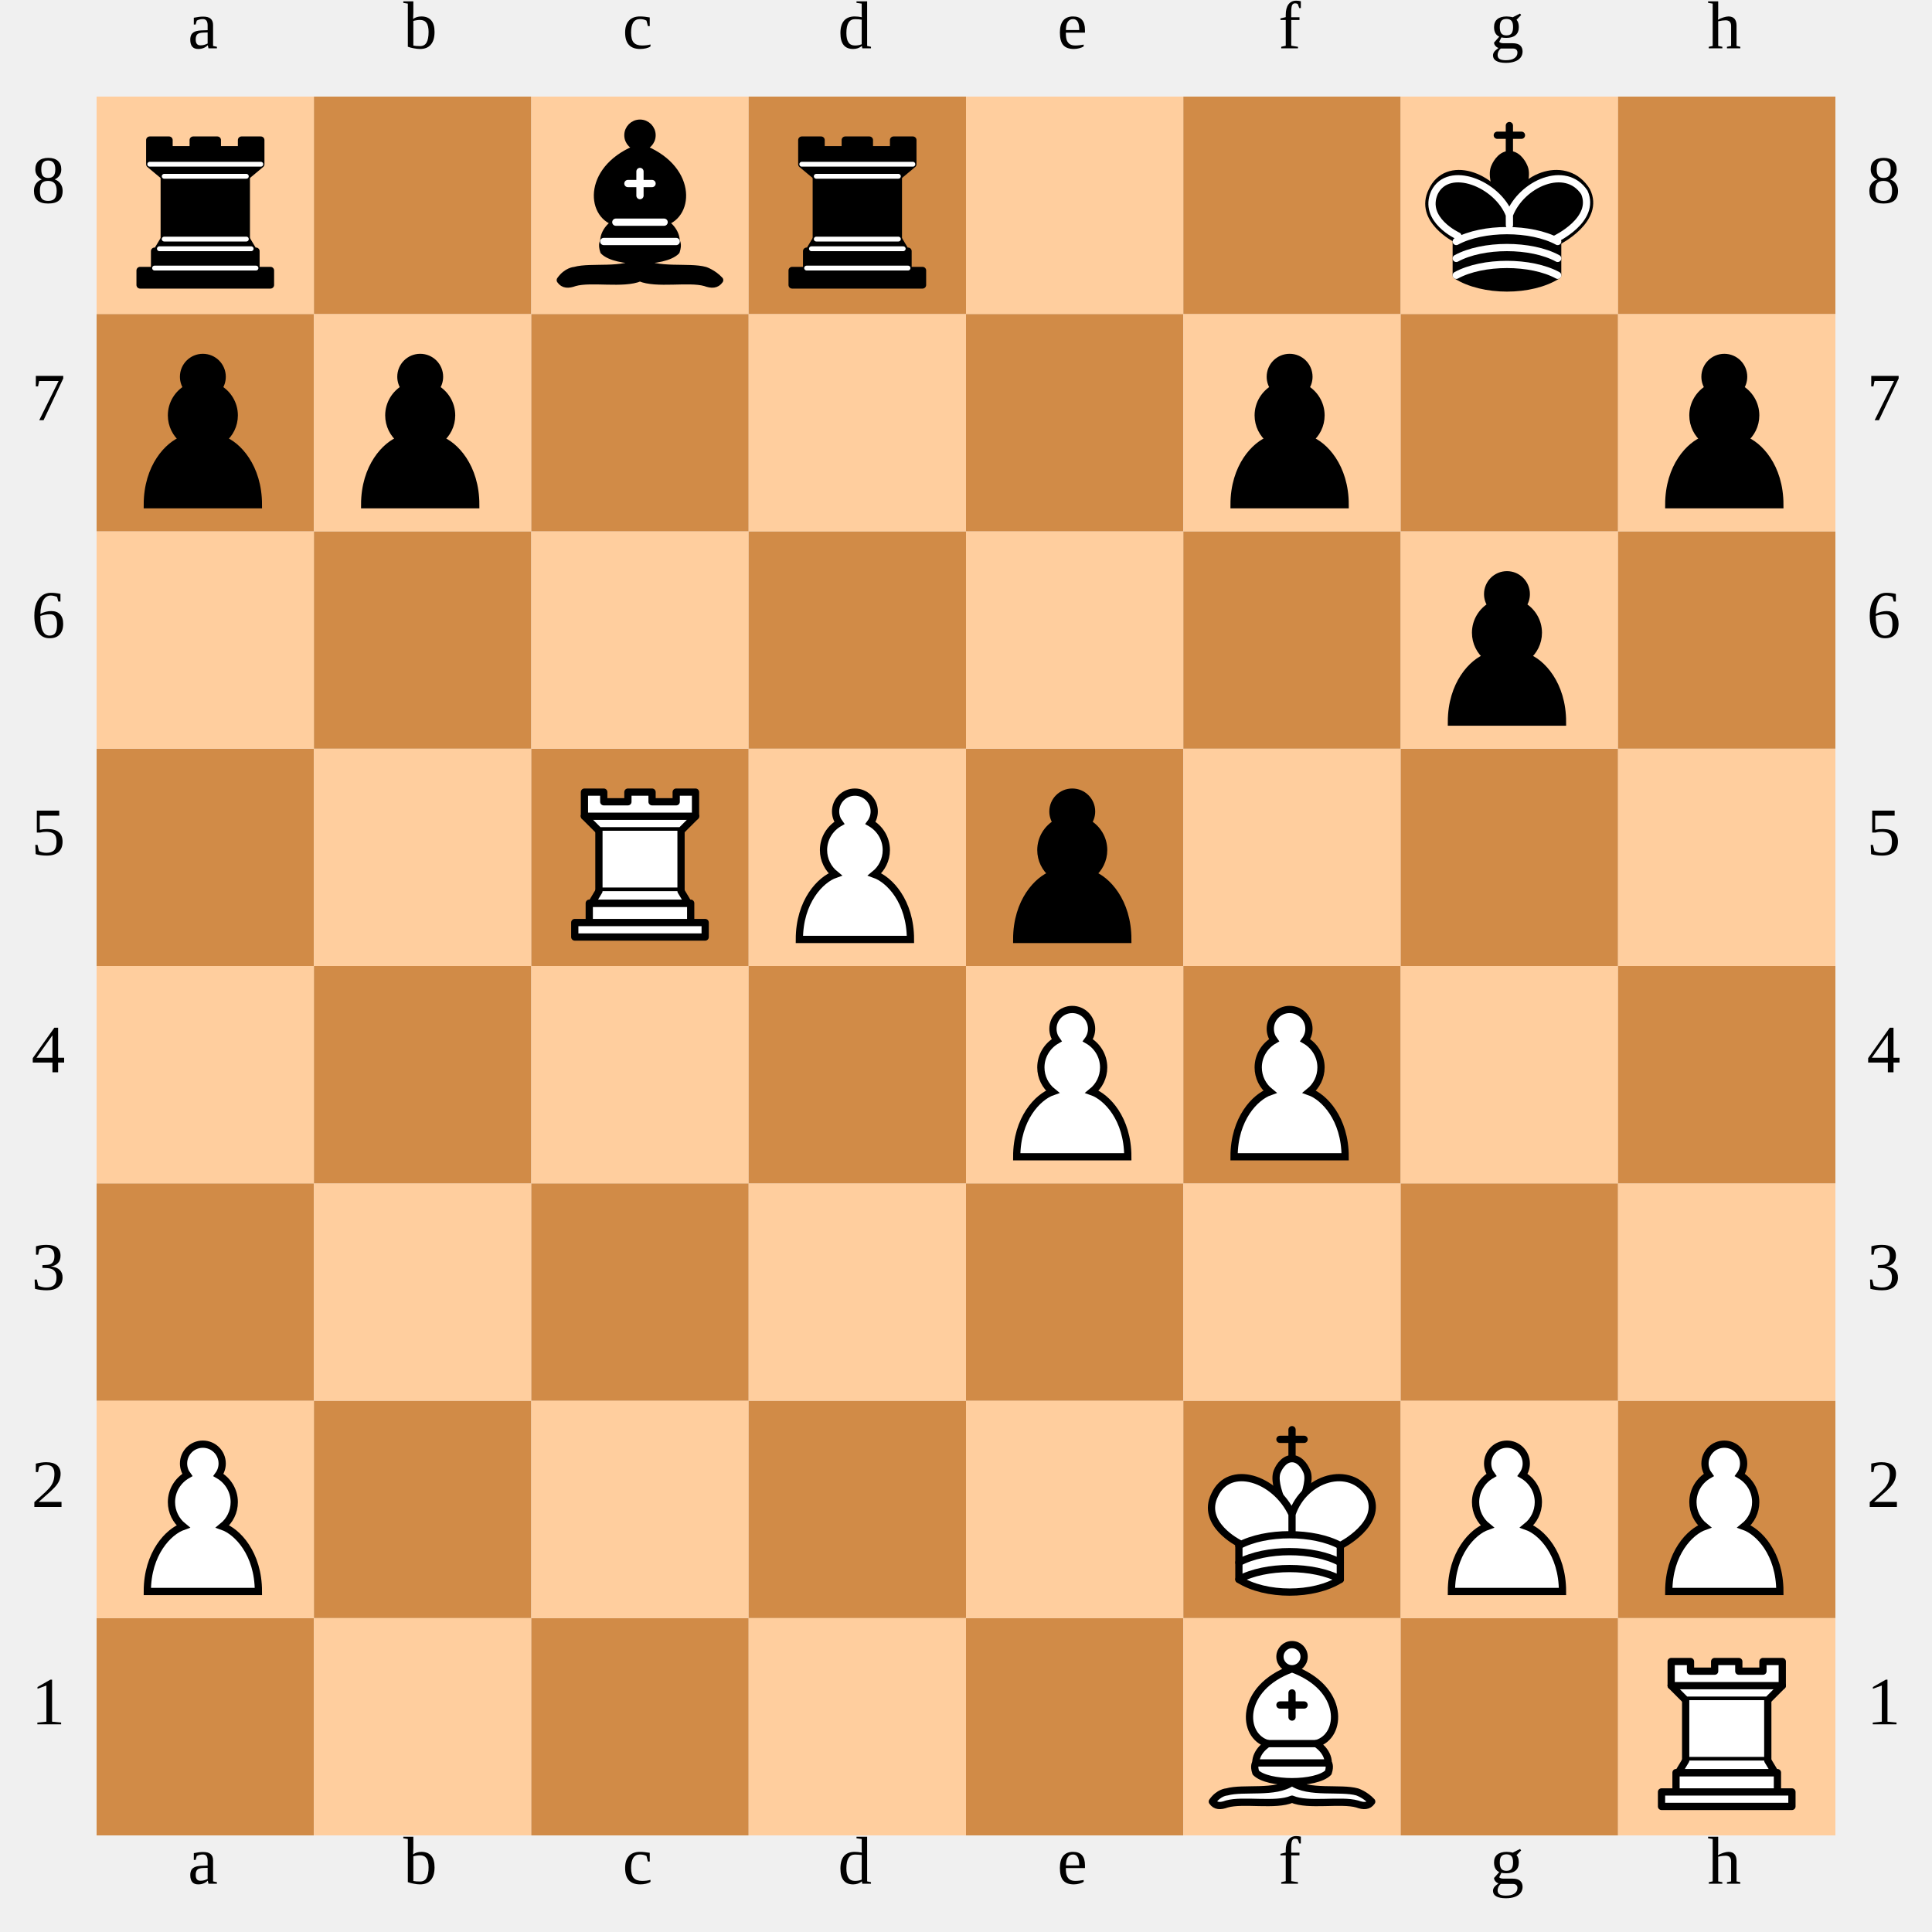
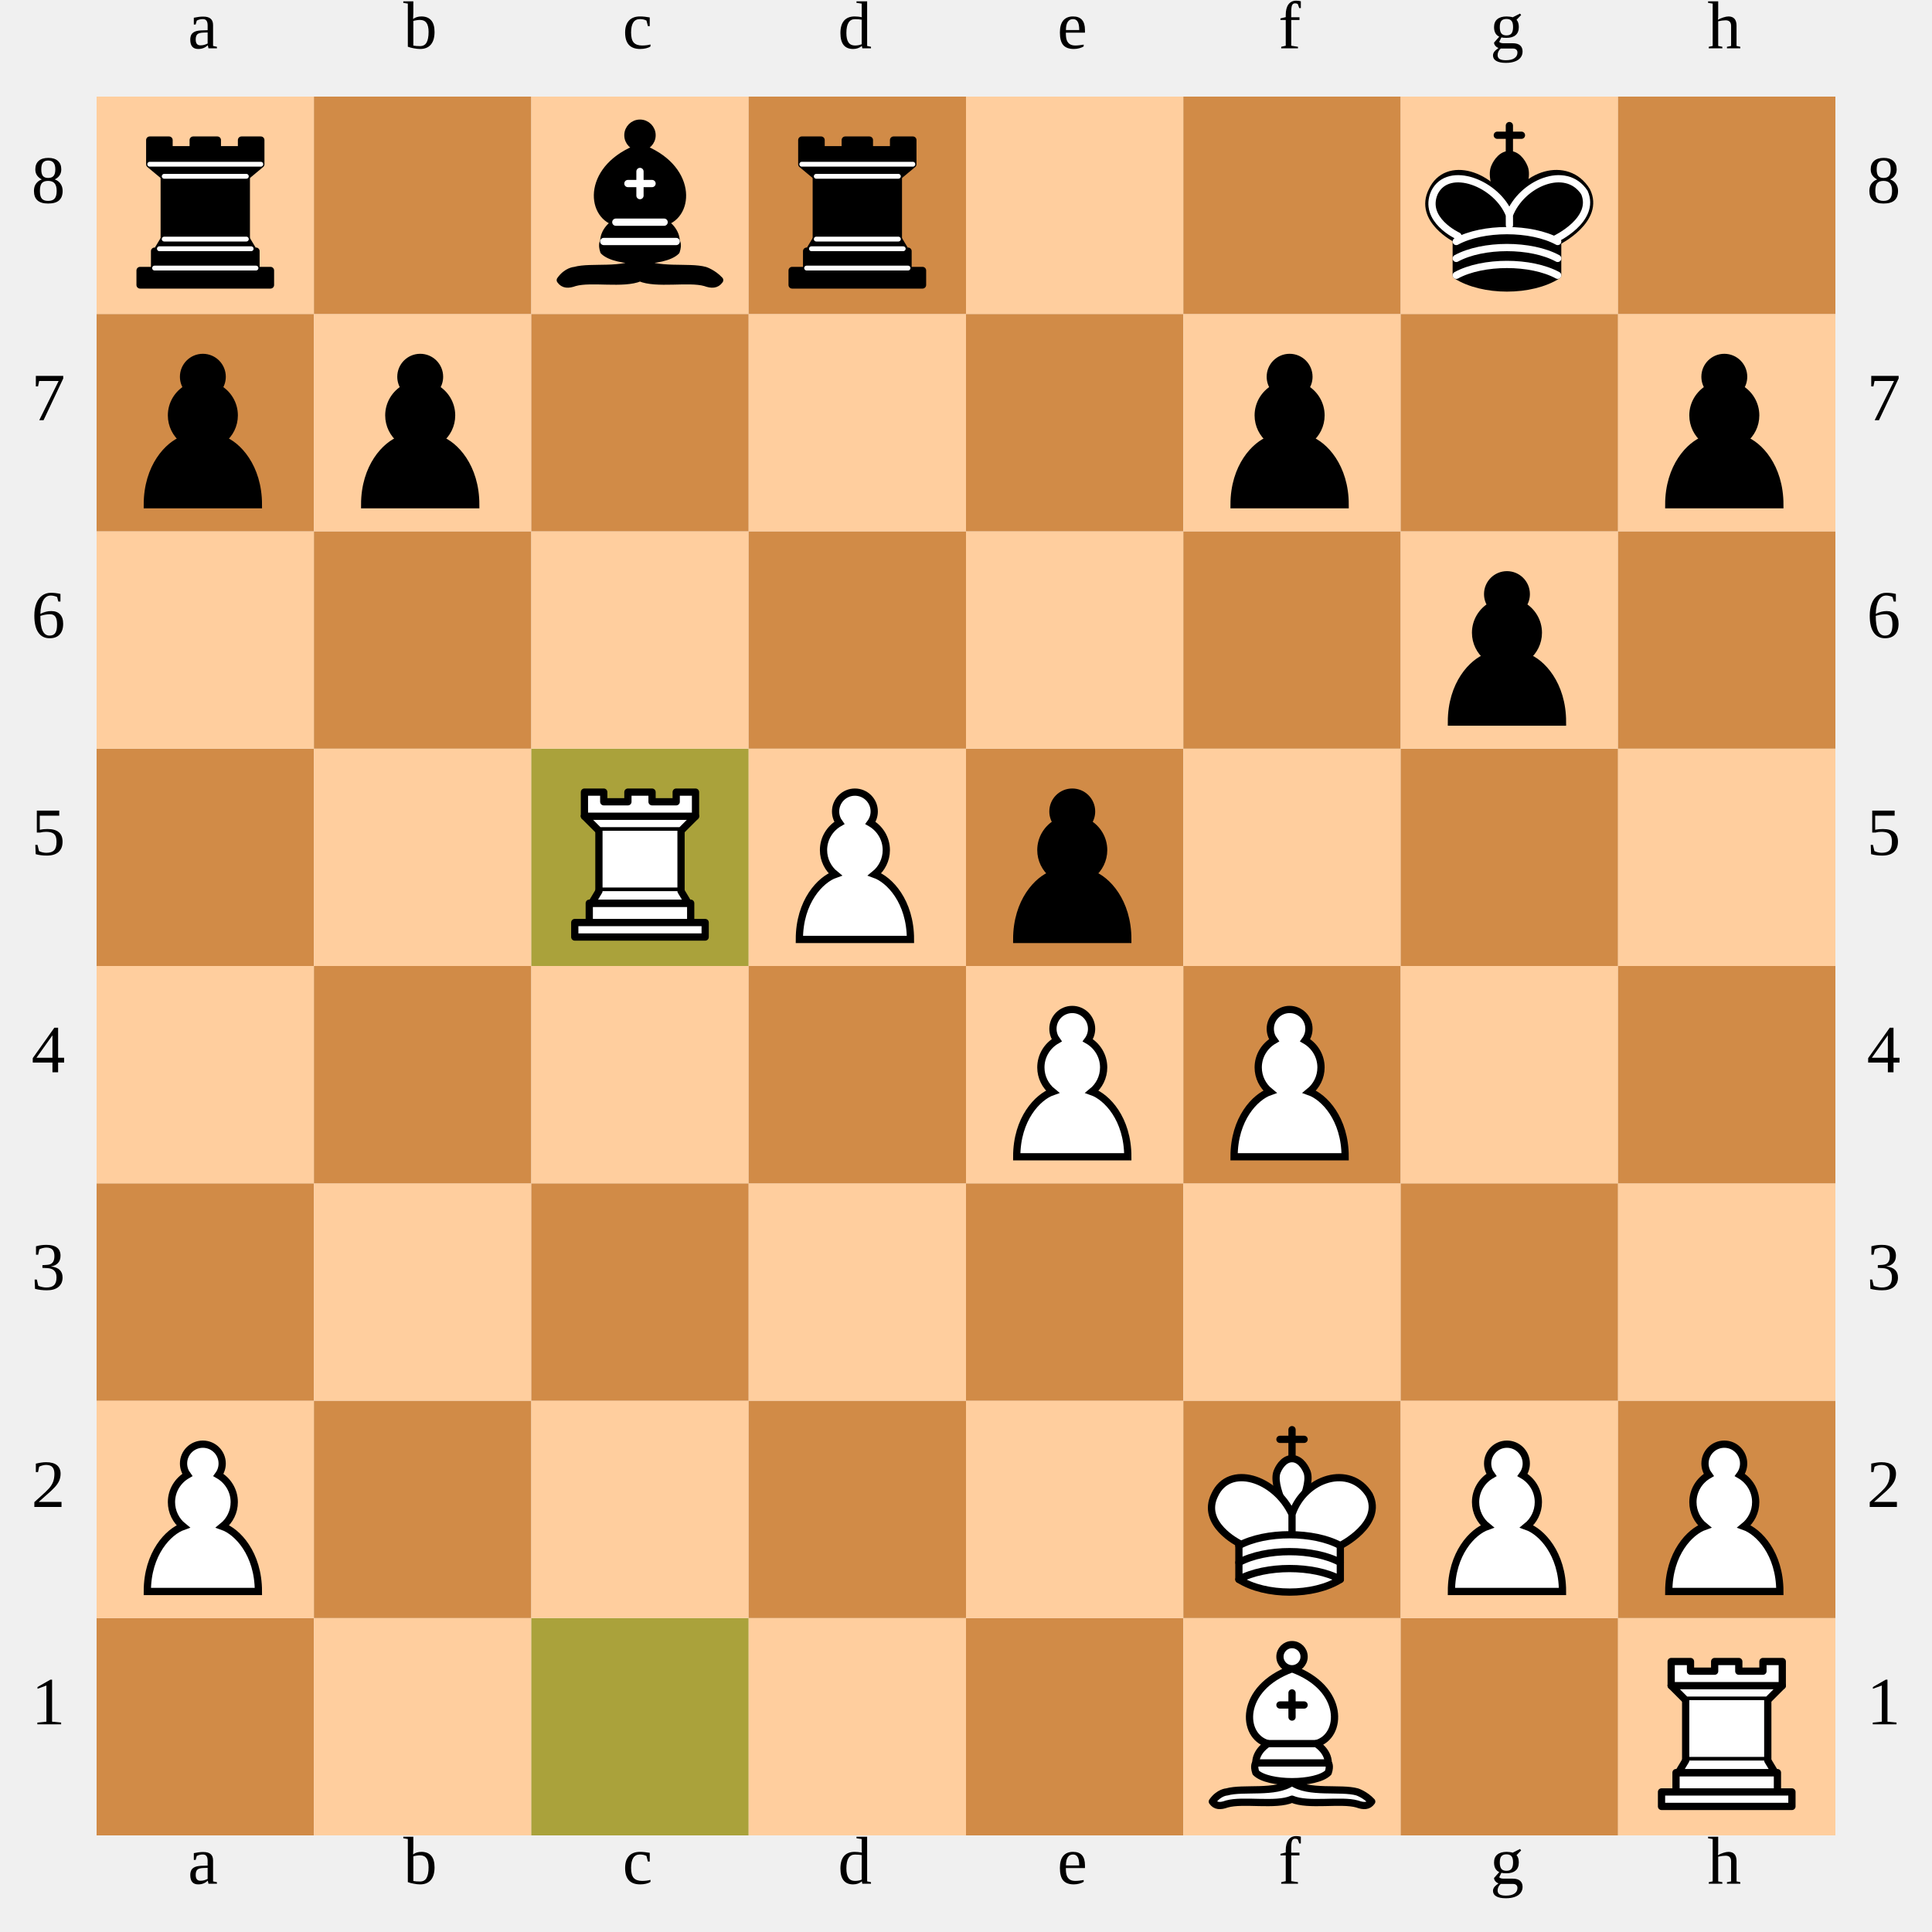
<svg xmlns="http://www.w3.org/2000/svg" xmlns:xlink="http://www.w3.org/1999/xlink" height="400" version="1.1" viewBox="0 0 400 400" width="400">
  <defs>
    <g class="white pawn" id="white-pawn">
      <path d="M22 9c-2.21 0-4 1.79-4 4 0 .89.29 1.71.78 2.38-1.95 1.12-3.28 3.21-3.28 5.62 0 2.03.94 3.84 2.41 5.03-3 1.06-7.41 5.55-7.41 13.47h23c0-7.92-4.41-12.41-7.41-13.47 1.47-1.19 2.41-3 2.41-5.03 0-2.41-1.33-4.5-3.28-5.62.49-.67.78-1.49.78-2.38 0-2.21-1.79-4-4-4z" fill="#fff" stroke="#000" stroke-linecap="round" stroke-width="1.5" />
    </g>
    <g class="white bishop" fill="none" fill-rule="evenodd" id="white-bishop" stroke="#000" stroke-linecap="round" stroke-linejoin="round" stroke-width="1.5">
      <g fill="#fff" stroke-linecap="butt">
        <path d="M9 36c3.39-.97 10.11.43 13.5-2 3.39 2.43 10.11 1.03 13.5 2 0 0 1.65.54 3 2-.68.97-1.65.99-3 .5-3.39-.97-10.11.46-13.5-1-3.39 1.46-10.11.03-13.5 1-1.354.49-2.323.47-3-.5 1.354-1.94 3-2 3-2zM15 32c2.5 2.5 12.5 2.5 15 0 .5-1.5 0-2 0-2 0-2.5-2.5-4-2.5-4 5.5-1.5 6-11.5-5-15.5-11 4-10.5 14-5 15.5 0 0-2.5 1.5-2.5 4 0 0-.5.5 0 2zM25 8a2.5 2.5 0 1 1-5 0 2.5 2.5 0 1 1 5 0z" />
      </g>
      <path d="M17.5 26h10M15 30h15m-7.5-14.5v5M20 18h5" stroke-linejoin="miter" />
    </g>
    <g class="white rook" fill="#fff" fill-rule="evenodd" id="white-rook" stroke="#000" stroke-linecap="round" stroke-linejoin="round" stroke-width="1.5">
      <path d="M9 39h27v-3H9v3zM12 36v-4h21v4H12zM11 14V9h4v2h5V9h5v2h5V9h4v5" stroke-linecap="butt" />
      <path d="M34 14l-3 3H14l-3-3" />
      <path d="M31 17v12.5H14V17" stroke-linecap="butt" stroke-linejoin="miter" />
      <path d="M31 29.5l1.5 2.5h-20l1.5-2.5" />
      <path d="M11 14h23" fill="none" stroke-linejoin="miter" />
    </g>
    <g class="white king" fill="none" fill-rule="evenodd" id="white-king" stroke="#000" stroke-linecap="round" stroke-linejoin="round" stroke-width="1.5">
      <path d="M22.5 11.63V6M20 8h5" stroke-linejoin="miter" />
      <path d="M22.5 25s4.5-7.5 3-10.5c0 0-1-2.5-3-2.5s-3 2.5-3 2.5c-1.5 3 3 10.5 3 10.5" fill="#fff" stroke-linecap="butt" stroke-linejoin="miter" />
      <path d="M11.5 37c5.5 3.5 15.5 3.5 21 0v-7s9-4.5 6-10.5c-4-6.5-13.5-3.5-16 4V27v-3.5c-3.5-7.5-13-10.5-16-4-3 6 5 10 5 10V37z" fill="#fff" />
      <path d="M11.5 30c5.5-3 15.5-3 21 0m-21 3.5c5.5-3 15.5-3 21 0m-21 3.5c5.5-3 15.5-3 21 0" />
    </g>
    <g class="black pawn" id="black-pawn">
      <path d="M22 9c-2.21 0-4 1.79-4 4 0 .89.29 1.71.78 2.38-1.95 1.12-3.28 3.21-3.28 5.62 0 2.03.94 3.84 2.41 5.03-3 1.06-7.41 5.55-7.41 13.47h23c0-7.92-4.41-12.41-7.41-13.47 1.47-1.19 2.41-3 2.41-5.03 0-2.41-1.33-4.5-3.28-5.62.49-.67.78-1.49.78-2.38 0-2.21-1.79-4-4-4z" stroke="#000" stroke-linecap="round" stroke-width="1.5" />
    </g>
    <g class="black bishop" fill="none" fill-rule="evenodd" id="black-bishop" stroke="#000" stroke-linecap="round" stroke-linejoin="round" stroke-width="1.5">
      <path d="M9 36c3.39-.97 10.11.43 13.5-2 3.39 2.43 10.11 1.03 13.5 2 0 0 1.65.54 3 2-.68.97-1.65.99-3 .5-3.39-.97-10.11.46-13.5-1-3.39 1.46-10.11.03-13.5 1-1.354.49-2.323.47-3-.5 1.354-1.94 3-2 3-2zm6-4c2.5 2.5 12.5 2.5 15 0 .5-1.5 0-2 0-2 0-2.5-2.5-4-2.5-4 5.5-1.5 6-11.5-5-15.5-11 4-10.5 14-5 15.5 0 0-2.5 1.5-2.5 4 0 0-.5.5 0 2zM25 8a2.5 2.5 0 1 1-5 0 2.5 2.5 0 1 1 5 0z" fill="#000" stroke-linecap="butt" />
      <path d="M17.5 26h10M15 30h15m-7.5-14.5v5M20 18h5" stroke="#fff" stroke-linejoin="miter" />
    </g>
    <g class="black rook" fill="#000" fill-rule="evenodd" id="black-rook" stroke="#000" stroke-linecap="round" stroke-linejoin="round" stroke-width="1.5">
      <path d="M9 39h27v-3H9v3zM12.5 32l1.5-2.5h17l1.5 2.5h-20zM12 36v-4h21v4H12z" stroke-linecap="butt" />
      <path d="M14 29.5v-13h17v13H14z" stroke-linecap="butt" stroke-linejoin="miter" />
      <path d="M14 16.5L11 14h23l-3 2.5H14zM11 14V9h4v2h5V9h5v2h5V9h4v5H11z" stroke-linecap="butt" />
      <path d="M12 35.5h21M13 31.5h19M14 29.5h17M14 16.5h17M11 14h23" fill="none" stroke="#fff" stroke-linejoin="miter" stroke-width="1" />
    </g>
    <g class="black king" fill="none" fill-rule="evenodd" id="black-king" stroke="#000" stroke-linecap="round" stroke-linejoin="round" stroke-width="1.5">
      <path d="M22.5 11.63V6" stroke-linejoin="miter" />
      <path d="M22.5 25s4.5-7.5 3-10.5c0 0-1-2.5-3-2.5s-3 2.5-3 2.5c-1.5 3 3 10.5 3 10.5" fill="#000" stroke-linecap="butt" stroke-linejoin="miter" />
      <path d="M11.5 37c5.5 3.5 15.5 3.5 21 0v-7s9-4.5 6-10.5c-4-6.5-13.5-3.5-16 4V27v-3.5c-3.5-7.5-13-10.5-16-4-3 6 5 10 5 10V37z" fill="#000" />
      <path d="M20 8h5" stroke-linejoin="miter" />
      <path d="M32 29.5s8.5-4 6.03-9.65C34.15 14 25 18 22.5 24.5l.01 2.1-.01-2.1C20 18 9.906 14 6.997 19.85c-2.497 5.65 4.853 9 4.853 9M11.5 30c5.5-3 15.5-3 21 0m-21 3.5c5.5-3 15.5-3 21 0m-21 3.5c5.5-3 15.5-3 21 0" stroke="#fff" />
    </g>
  </defs>
  <rect class="square dark a1" fill="#d18b47" height="45" stroke="none" width="45" x="20" y="335" />
  <rect class="square light b1" fill="#ffce9e" height="45" stroke="none" width="45" x="65" y="335" />
-   <rect class="square dark c1" fill="#d18b47" height="45" stroke="none" width="45" x="110" y="335" />
+   <rect class="square dark lastmove c1" fill="#aaa23b" height="45" stroke="none" width="45" x="110" y="335" />
  <rect class="square light d1" fill="#ffce9e" height="45" stroke="none" width="45" x="155" y="335" />
  <rect class="square dark e1" fill="#d18b47" height="45" stroke="none" width="45" x="200" y="335" />
  <rect class="square light f1" fill="#ffce9e" height="45" stroke="none" width="45" x="245" y="335" />
  <use transform="translate(245, 335)" xlink:href="#white-bishop" />
  <rect class="square dark g1" fill="#d18b47" height="45" stroke="none" width="45" x="290" y="335" />
  <rect class="square light h1" fill="#ffce9e" height="45" stroke="none" width="45" x="335" y="335" />
  <use transform="translate(335, 335)" xlink:href="#white-rook" />
  <rect class="square light a2" fill="#ffce9e" height="45" stroke="none" width="45" x="20" y="290" />
  <use transform="translate(20, 290)" xlink:href="#white-pawn" />
  <rect class="square dark b2" fill="#d18b47" height="45" stroke="none" width="45" x="65" y="290" />
  <rect class="square light c2" fill="#ffce9e" height="45" stroke="none" width="45" x="110" y="290" />
  <rect class="square dark d2" fill="#d18b47" height="45" stroke="none" width="45" x="155" y="290" />
  <rect class="square light e2" fill="#ffce9e" height="45" stroke="none" width="45" x="200" y="290" />
  <rect class="square dark f2" fill="#d18b47" height="45" stroke="none" width="45" x="245" y="290" />
  <use transform="translate(245, 290)" xlink:href="#white-king" />
  <rect class="square light g2" fill="#ffce9e" height="45" stroke="none" width="45" x="290" y="290" />
  <use transform="translate(290, 290)" xlink:href="#white-pawn" />
  <rect class="square dark h2" fill="#d18b47" height="45" stroke="none" width="45" x="335" y="290" />
  <use transform="translate(335, 290)" xlink:href="#white-pawn" />
  <rect class="square dark a3" fill="#d18b47" height="45" stroke="none" width="45" x="20" y="245" />
  <rect class="square light b3" fill="#ffce9e" height="45" stroke="none" width="45" x="65" y="245" />
  <rect class="square dark c3" fill="#d18b47" height="45" stroke="none" width="45" x="110" y="245" />
  <rect class="square light d3" fill="#ffce9e" height="45" stroke="none" width="45" x="155" y="245" />
  <rect class="square dark e3" fill="#d18b47" height="45" stroke="none" width="45" x="200" y="245" />
  <rect class="square light f3" fill="#ffce9e" height="45" stroke="none" width="45" x="245" y="245" />
  <rect class="square dark g3" fill="#d18b47" height="45" stroke="none" width="45" x="290" y="245" />
  <rect class="square light h3" fill="#ffce9e" height="45" stroke="none" width="45" x="335" y="245" />
  <rect class="square light a4" fill="#ffce9e" height="45" stroke="none" width="45" x="20" y="200" />
  <rect class="square dark b4" fill="#d18b47" height="45" stroke="none" width="45" x="65" y="200" />
  <rect class="square light c4" fill="#ffce9e" height="45" stroke="none" width="45" x="110" y="200" />
  <rect class="square dark d4" fill="#d18b47" height="45" stroke="none" width="45" x="155" y="200" />
  <rect class="square light e4" fill="#ffce9e" height="45" stroke="none" width="45" x="200" y="200" />
  <use transform="translate(200, 200)" xlink:href="#white-pawn" />
  <rect class="square dark f4" fill="#d18b47" height="45" stroke="none" width="45" x="245" y="200" />
  <use transform="translate(245, 200)" xlink:href="#white-pawn" />
  <rect class="square light g4" fill="#ffce9e" height="45" stroke="none" width="45" x="290" y="200" />
  <rect class="square dark h4" fill="#d18b47" height="45" stroke="none" width="45" x="335" y="200" />
  <rect class="square dark a5" fill="#d18b47" height="45" stroke="none" width="45" x="20" y="155" />
  <rect class="square light b5" fill="#ffce9e" height="45" stroke="none" width="45" x="65" y="155" />
-   <rect class="square dark c5" fill="#d18b47" height="45" stroke="none" width="45" x="110" y="155" />
+   <rect class="square dark lastmove c5" fill="#aaa23b" height="45" stroke="none" width="45" x="110" y="155" />
  <use transform="translate(110, 155)" xlink:href="#white-rook" />
  <rect class="square light d5" fill="#ffce9e" height="45" stroke="none" width="45" x="155" y="155" />
  <use transform="translate(155, 155)" xlink:href="#white-pawn" />
  <rect class="square dark e5" fill="#d18b47" height="45" stroke="none" width="45" x="200" y="155" />
  <use transform="translate(200, 155)" xlink:href="#black-pawn" />
  <rect class="square light f5" fill="#ffce9e" height="45" stroke="none" width="45" x="245" y="155" />
  <rect class="square dark g5" fill="#d18b47" height="45" stroke="none" width="45" x="290" y="155" />
  <rect class="square light h5" fill="#ffce9e" height="45" stroke="none" width="45" x="335" y="155" />
  <rect class="square light a6" fill="#ffce9e" height="45" stroke="none" width="45" x="20" y="110" />
  <rect class="square dark b6" fill="#d18b47" height="45" stroke="none" width="45" x="65" y="110" />
  <rect class="square light c6" fill="#ffce9e" height="45" stroke="none" width="45" x="110" y="110" />
  <rect class="square dark d6" fill="#d18b47" height="45" stroke="none" width="45" x="155" y="110" />
  <rect class="square light e6" fill="#ffce9e" height="45" stroke="none" width="45" x="200" y="110" />
  <rect class="square dark f6" fill="#d18b47" height="45" stroke="none" width="45" x="245" y="110" />
  <rect class="square light g6" fill="#ffce9e" height="45" stroke="none" width="45" x="290" y="110" />
  <use transform="translate(290, 110)" xlink:href="#black-pawn" />
  <rect class="square dark h6" fill="#d18b47" height="45" stroke="none" width="45" x="335" y="110" />
  <rect class="square dark a7" fill="#d18b47" height="45" stroke="none" width="45" x="20" y="65" />
  <use transform="translate(20, 65)" xlink:href="#black-pawn" />
  <rect class="square light b7" fill="#ffce9e" height="45" stroke="none" width="45" x="65" y="65" />
  <use transform="translate(65, 65)" xlink:href="#black-pawn" />
  <rect class="square dark c7" fill="#d18b47" height="45" stroke="none" width="45" x="110" y="65" />
  <rect class="square light d7" fill="#ffce9e" height="45" stroke="none" width="45" x="155" y="65" />
  <rect class="square dark e7" fill="#d18b47" height="45" stroke="none" width="45" x="200" y="65" />
  <rect class="square light f7" fill="#ffce9e" height="45" stroke="none" width="45" x="245" y="65" />
  <use transform="translate(245, 65)" xlink:href="#black-pawn" />
  <rect class="square dark g7" fill="#d18b47" height="45" stroke="none" width="45" x="290" y="65" />
  <rect class="square light h7" fill="#ffce9e" height="45" stroke="none" width="45" x="335" y="65" />
  <use transform="translate(335, 65)" xlink:href="#black-pawn" />
  <rect class="square light a8" fill="#ffce9e" height="45" stroke="none" width="45" x="20" y="20" />
  <use transform="translate(20, 20)" xlink:href="#black-rook" />
  <rect class="square dark b8" fill="#d18b47" height="45" stroke="none" width="45" x="65" y="20" />
  <rect class="square light c8" fill="#ffce9e" height="45" stroke="none" width="45" x="110" y="20" />
  <use transform="translate(110, 20)" xlink:href="#black-bishop" />
  <rect class="square dark d8" fill="#d18b47" height="45" stroke="none" width="45" x="155" y="20" />
  <use transform="translate(155, 20)" xlink:href="#black-rook" />
  <rect class="square light e8" fill="#ffce9e" height="45" stroke="none" width="45" x="200" y="20" />
  <rect class="square dark f8" fill="#d18b47" height="45" stroke="none" width="45" x="245" y="20" />
  <rect class="square light g8" fill="#ffce9e" height="45" stroke="none" width="45" x="290" y="20" />
  <use transform="translate(290, 20)" xlink:href="#black-king" />
  <rect class="square dark h8" fill="#d18b47" height="45" stroke="none" width="45" x="335" y="20" />
  <text alignment-baseline="middle" font-size="14" text-anchor="middle" x="42" y="10">a</text>
  <text alignment-baseline="middle" font-size="14" text-anchor="middle" x="42" y="390">a</text>
  <text alignment-baseline="middle" font-size="14" text-anchor="middle" x="87" y="10">b</text>
  <text alignment-baseline="middle" font-size="14" text-anchor="middle" x="87" y="390">b</text>
  <text alignment-baseline="middle" font-size="14" text-anchor="middle" x="132" y="10">c</text>
  <text alignment-baseline="middle" font-size="14" text-anchor="middle" x="132" y="390">c</text>
  <text alignment-baseline="middle" font-size="14" text-anchor="middle" x="177" y="10">d</text>
  <text alignment-baseline="middle" font-size="14" text-anchor="middle" x="177" y="390">d</text>
  <text alignment-baseline="middle" font-size="14" text-anchor="middle" x="222" y="10">e</text>
  <text alignment-baseline="middle" font-size="14" text-anchor="middle" x="222" y="390">e</text>
  <text alignment-baseline="middle" font-size="14" text-anchor="middle" x="267" y="10">f</text>
  <text alignment-baseline="middle" font-size="14" text-anchor="middle" x="267" y="390">f</text>
  <text alignment-baseline="middle" font-size="14" text-anchor="middle" x="312" y="10">g</text>
  <text alignment-baseline="middle" font-size="14" text-anchor="middle" x="312" y="390">g</text>
  <text alignment-baseline="middle" font-size="14" text-anchor="middle" x="357" y="10">h</text>
  <text alignment-baseline="middle" font-size="14" text-anchor="middle" x="357" y="390">h</text>
  <text alignment-baseline="middle" font-size="14" text-anchor="middle" x="10" y="357">1</text>
  <text alignment-baseline="middle" font-size="14" text-anchor="middle" x="390" y="357">1</text>
  <text alignment-baseline="middle" font-size="14" text-anchor="middle" x="10" y="312">2</text>
  <text alignment-baseline="middle" font-size="14" text-anchor="middle" x="390" y="312">2</text>
  <text alignment-baseline="middle" font-size="14" text-anchor="middle" x="10" y="267">3</text>
  <text alignment-baseline="middle" font-size="14" text-anchor="middle" x="390" y="267">3</text>
  <text alignment-baseline="middle" font-size="14" text-anchor="middle" x="10" y="222">4</text>
  <text alignment-baseline="middle" font-size="14" text-anchor="middle" x="390" y="222">4</text>
  <text alignment-baseline="middle" font-size="14" text-anchor="middle" x="10" y="177">5</text>
  <text alignment-baseline="middle" font-size="14" text-anchor="middle" x="390" y="177">5</text>
  <text alignment-baseline="middle" font-size="14" text-anchor="middle" x="10" y="132">6</text>
  <text alignment-baseline="middle" font-size="14" text-anchor="middle" x="390" y="132">6</text>
  <text alignment-baseline="middle" font-size="14" text-anchor="middle" x="10" y="87">7</text>
  <text alignment-baseline="middle" font-size="14" text-anchor="middle" x="390" y="87">7</text>
  <text alignment-baseline="middle" font-size="14" text-anchor="middle" x="10" y="42">8</text>
  <text alignment-baseline="middle" font-size="14" text-anchor="middle" x="390" y="42">8</text>
</svg>
